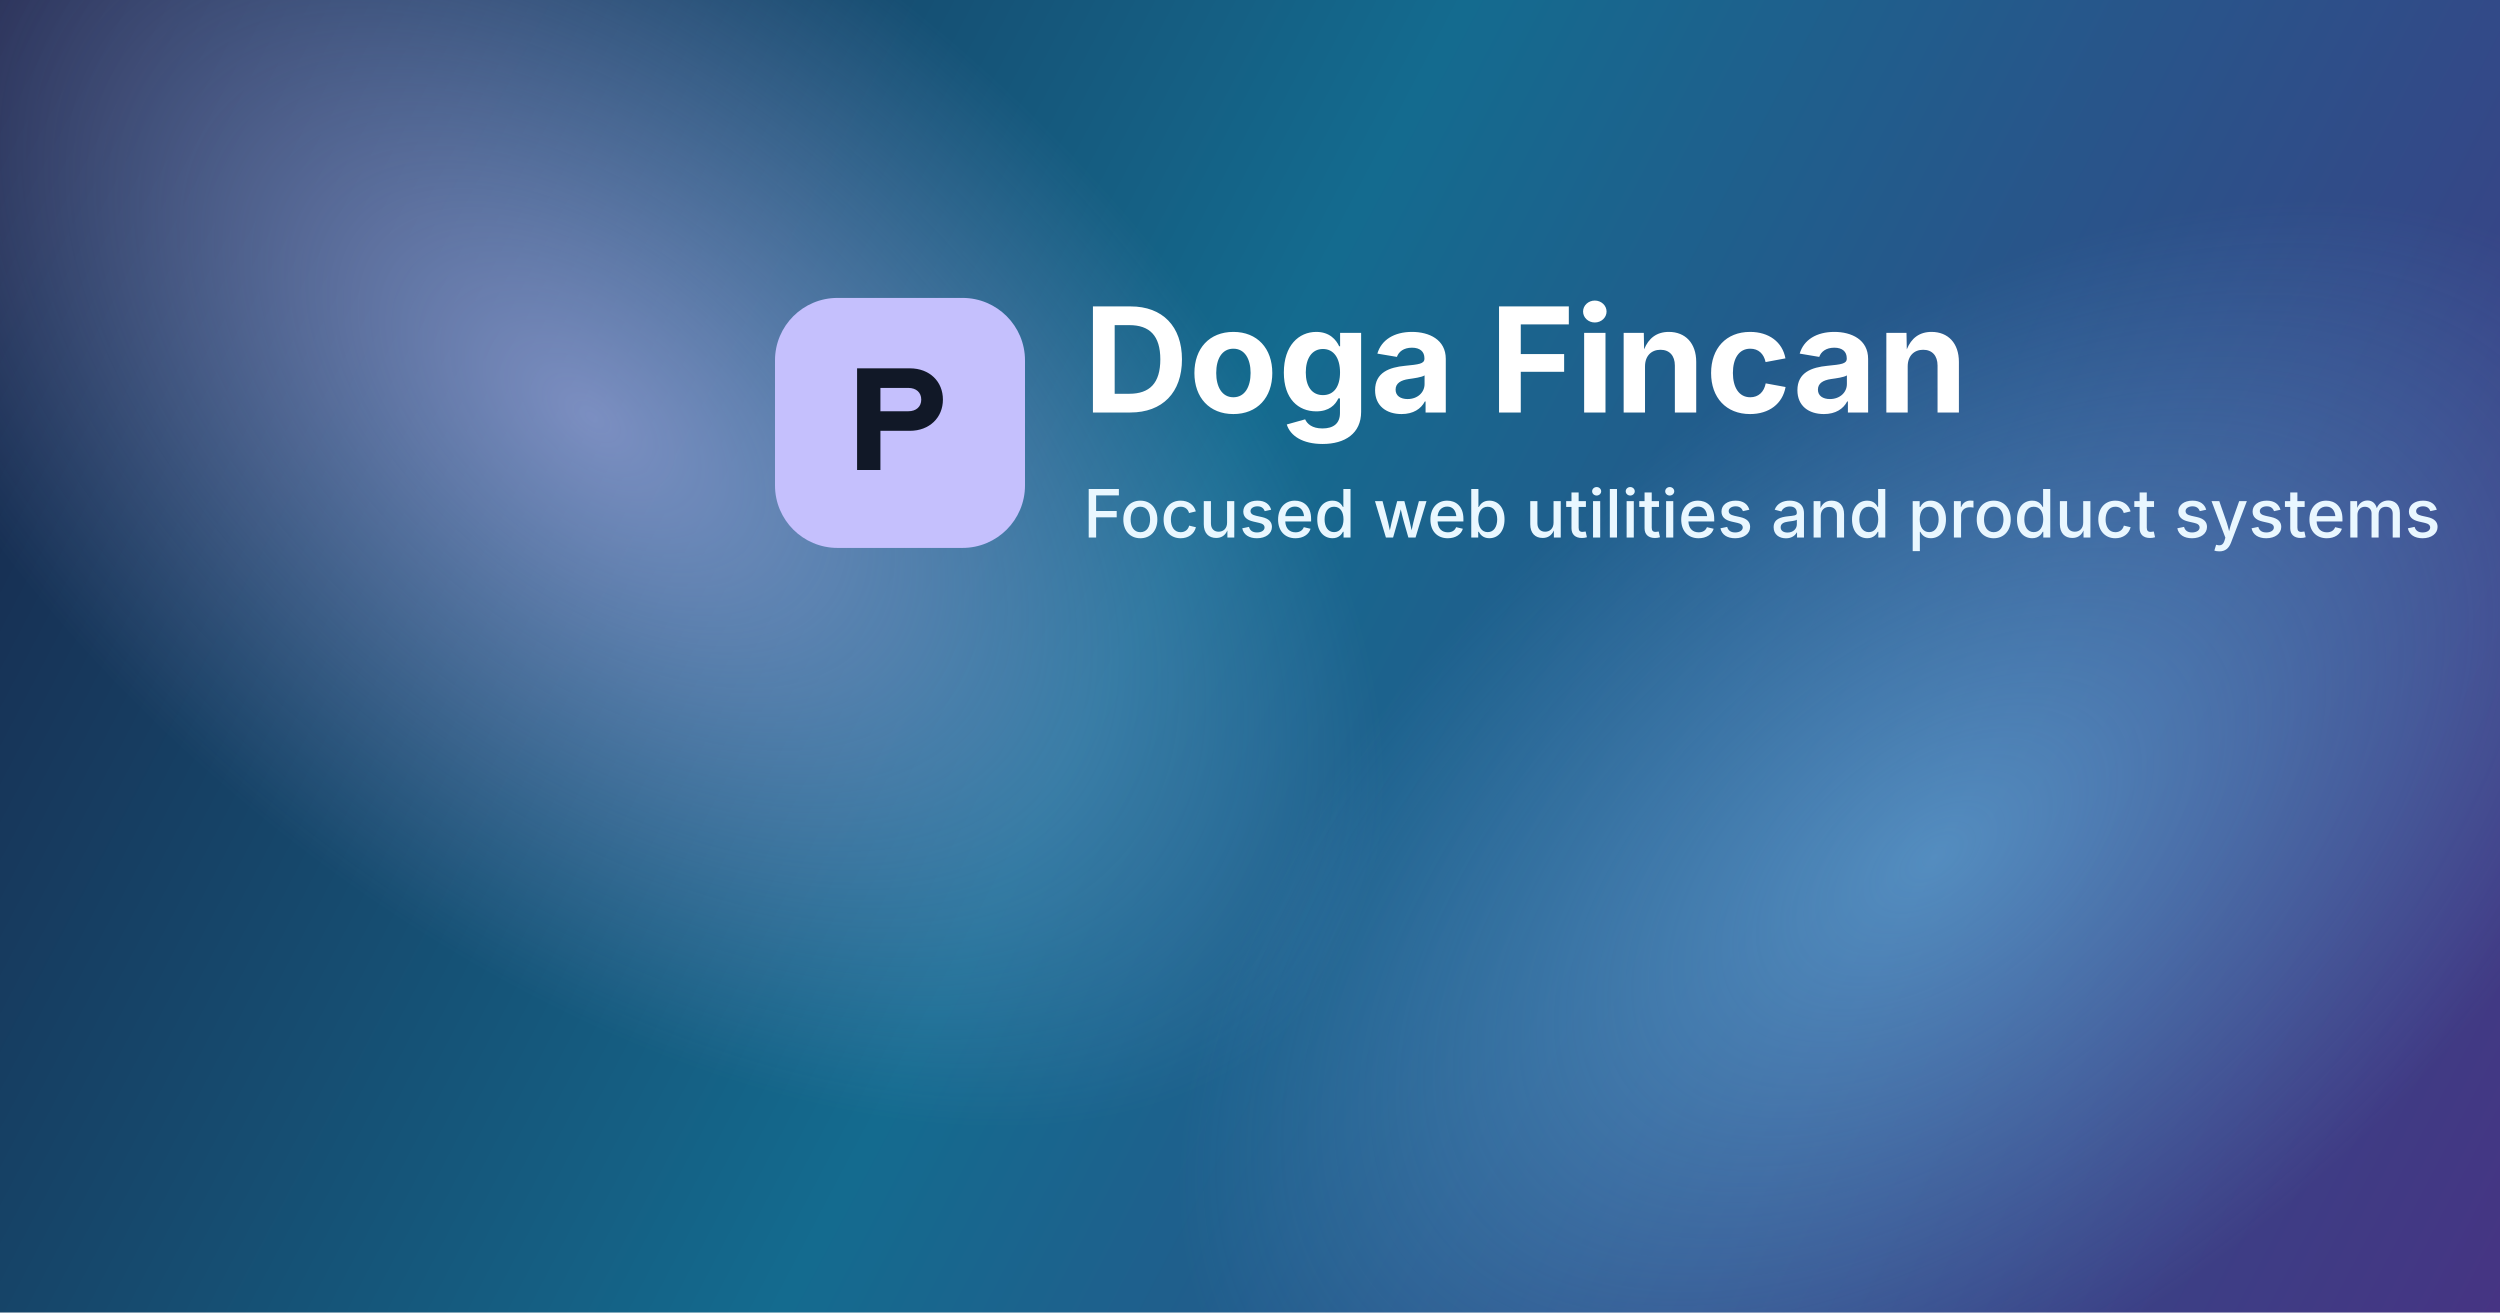
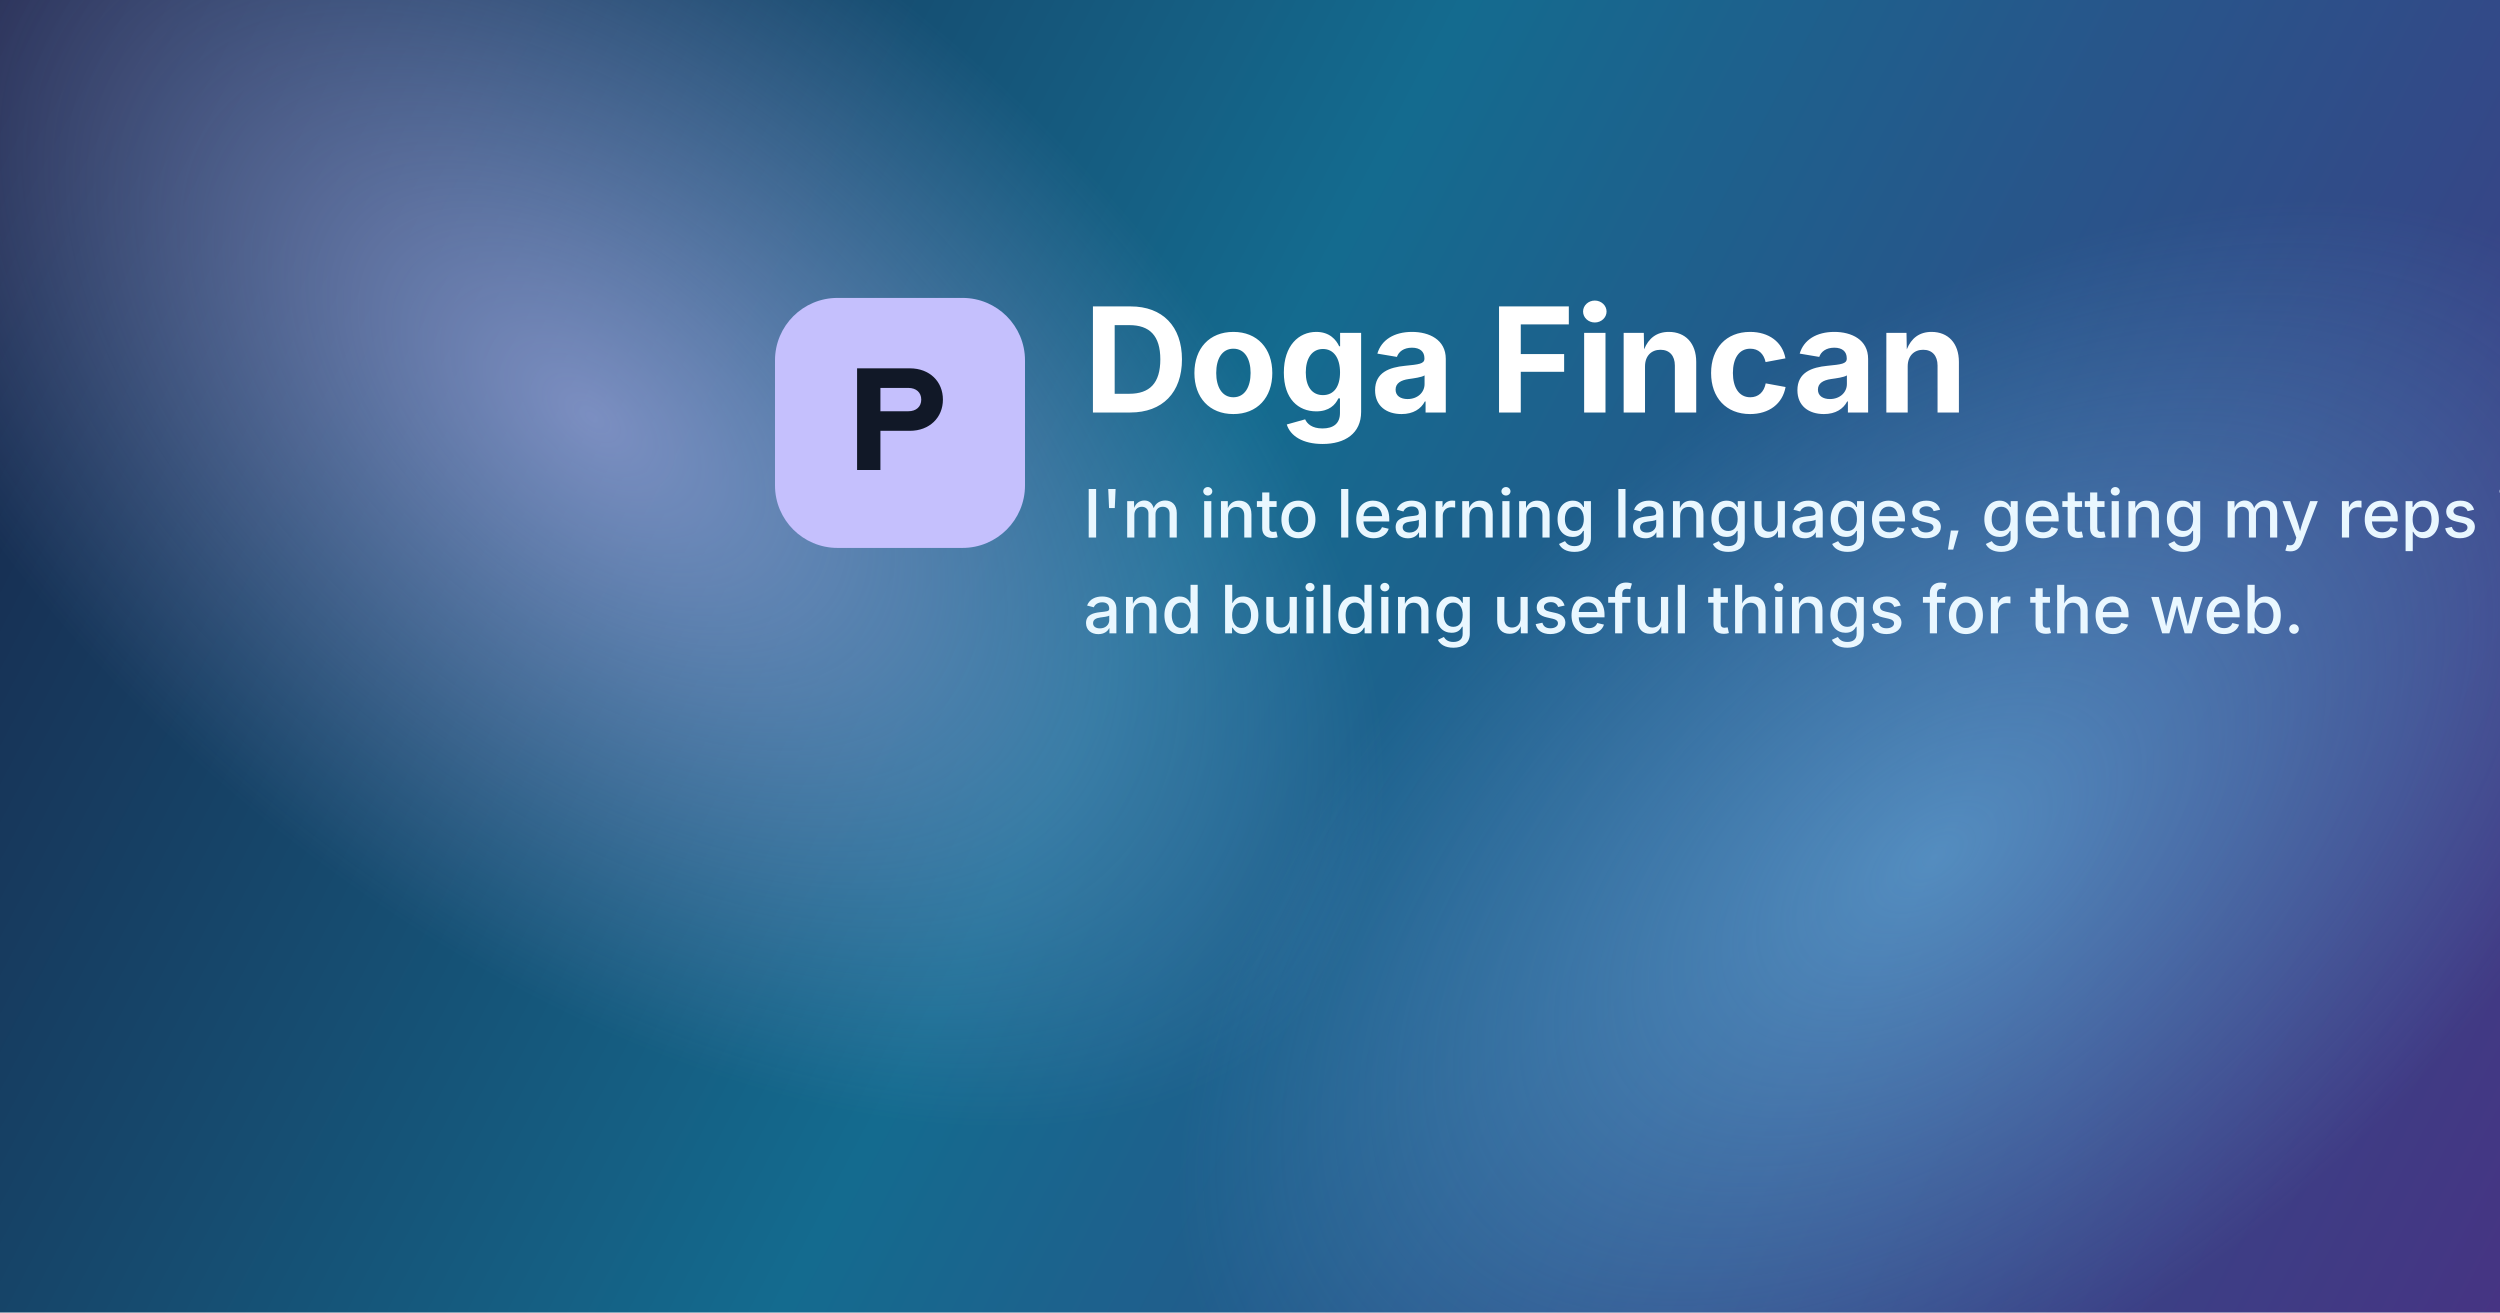
<svg xmlns="http://www.w3.org/2000/svg" width="1200" height="630" viewBox="0 0 1200 630">
  <defs>
    <linearGradient id="og-bg" x1="0" y1="0" x2="1200" y2="630" gradientUnits="userSpaceOnUse">
      <stop stop-color="#182246" />
      <stop offset="0.46" stop-color="#146b8f" />
      <stop offset="1" stop-color="#463483" />
    </linearGradient>
    <radialGradient id="og-glow-left" cx="0" cy="0" r="1" gradientTransform="translate(285 200) rotate(39) scale(445 250)" gradientUnits="userSpaceOnUse">
      <stop stop-color="#c5c0fd" stop-opacity="0.58" />
      <stop offset="1" stop-color="#c5c0fd" stop-opacity="0" />
    </radialGradient>
    <radialGradient id="og-glow-right" cx="0" cy="0" r="1" gradientTransform="translate(930 412) rotate(143) scale(420 238)" gradientUnits="userSpaceOnUse">
      <stop stop-color="#79ccf6" stop-opacity="0.5" />
      <stop offset="1" stop-color="#79ccf6" stop-opacity="0" />
    </radialGradient>
    <linearGradient id="og-logo-bg" x1="372" y1="150" x2="472" y2="254" gradientUnits="userSpaceOnUse">
      <stop stop-color="#c5c0fd" />
      <stop offset="0.45" stop-color="#79ccf6" />
      <stop offset="1" stop-color="#b9d0f8" />
    </linearGradient>
  </defs>
  <rect width="1200" height="630" fill="url(#og-bg)" />
  <rect width="1200" height="630" fill="url(#og-glow-left)" />
  <rect width="1200" height="630" fill="url(#og-glow-right)" />
  <g transform="translate(372 143)">
    <rect width="120" height="120" rx="30" fill="url(#og-logo-bg)" />
    <path d="M39.4 82.5V33.8h25.3c9.6 0 15.9 6.4 15.9 15s-6.4 15-15.9 15H50.6v18.8H39.4Zm11.3-28.1H64c3.8 0 6.2-2.2 6.2-5.6s-2.4-5.6-6.2-5.6H50.6v11.3Z" fill="#111827" />
  </g>
  <text x="520" y="198" fill="#ffffff" font-family="Inter, -apple-system, BlinkMacSystemFont, Segoe UI, sans-serif" font-size="70" font-weight="720" letter-spacing="0">
    Doga Fincan
  </text>
  <text x="520" y="258" fill="#e9f7ff" font-family="Inter, -apple-system, BlinkMacSystemFont, Segoe UI, sans-serif" font-size="32" font-weight="520" letter-spacing="0">
-     Focused web utilities and product systems
+     I'm into learning languages, getting my reps in,
+   </text>
+   <text x="520" y="304" fill="#e9f7ff" font-family="Inter, -apple-system, BlinkMacSystemFont, Segoe UI, sans-serif" font-size="32" font-weight="520" letter-spacing="0">
+     and building useful things for the web.
  </text>
</svg>
